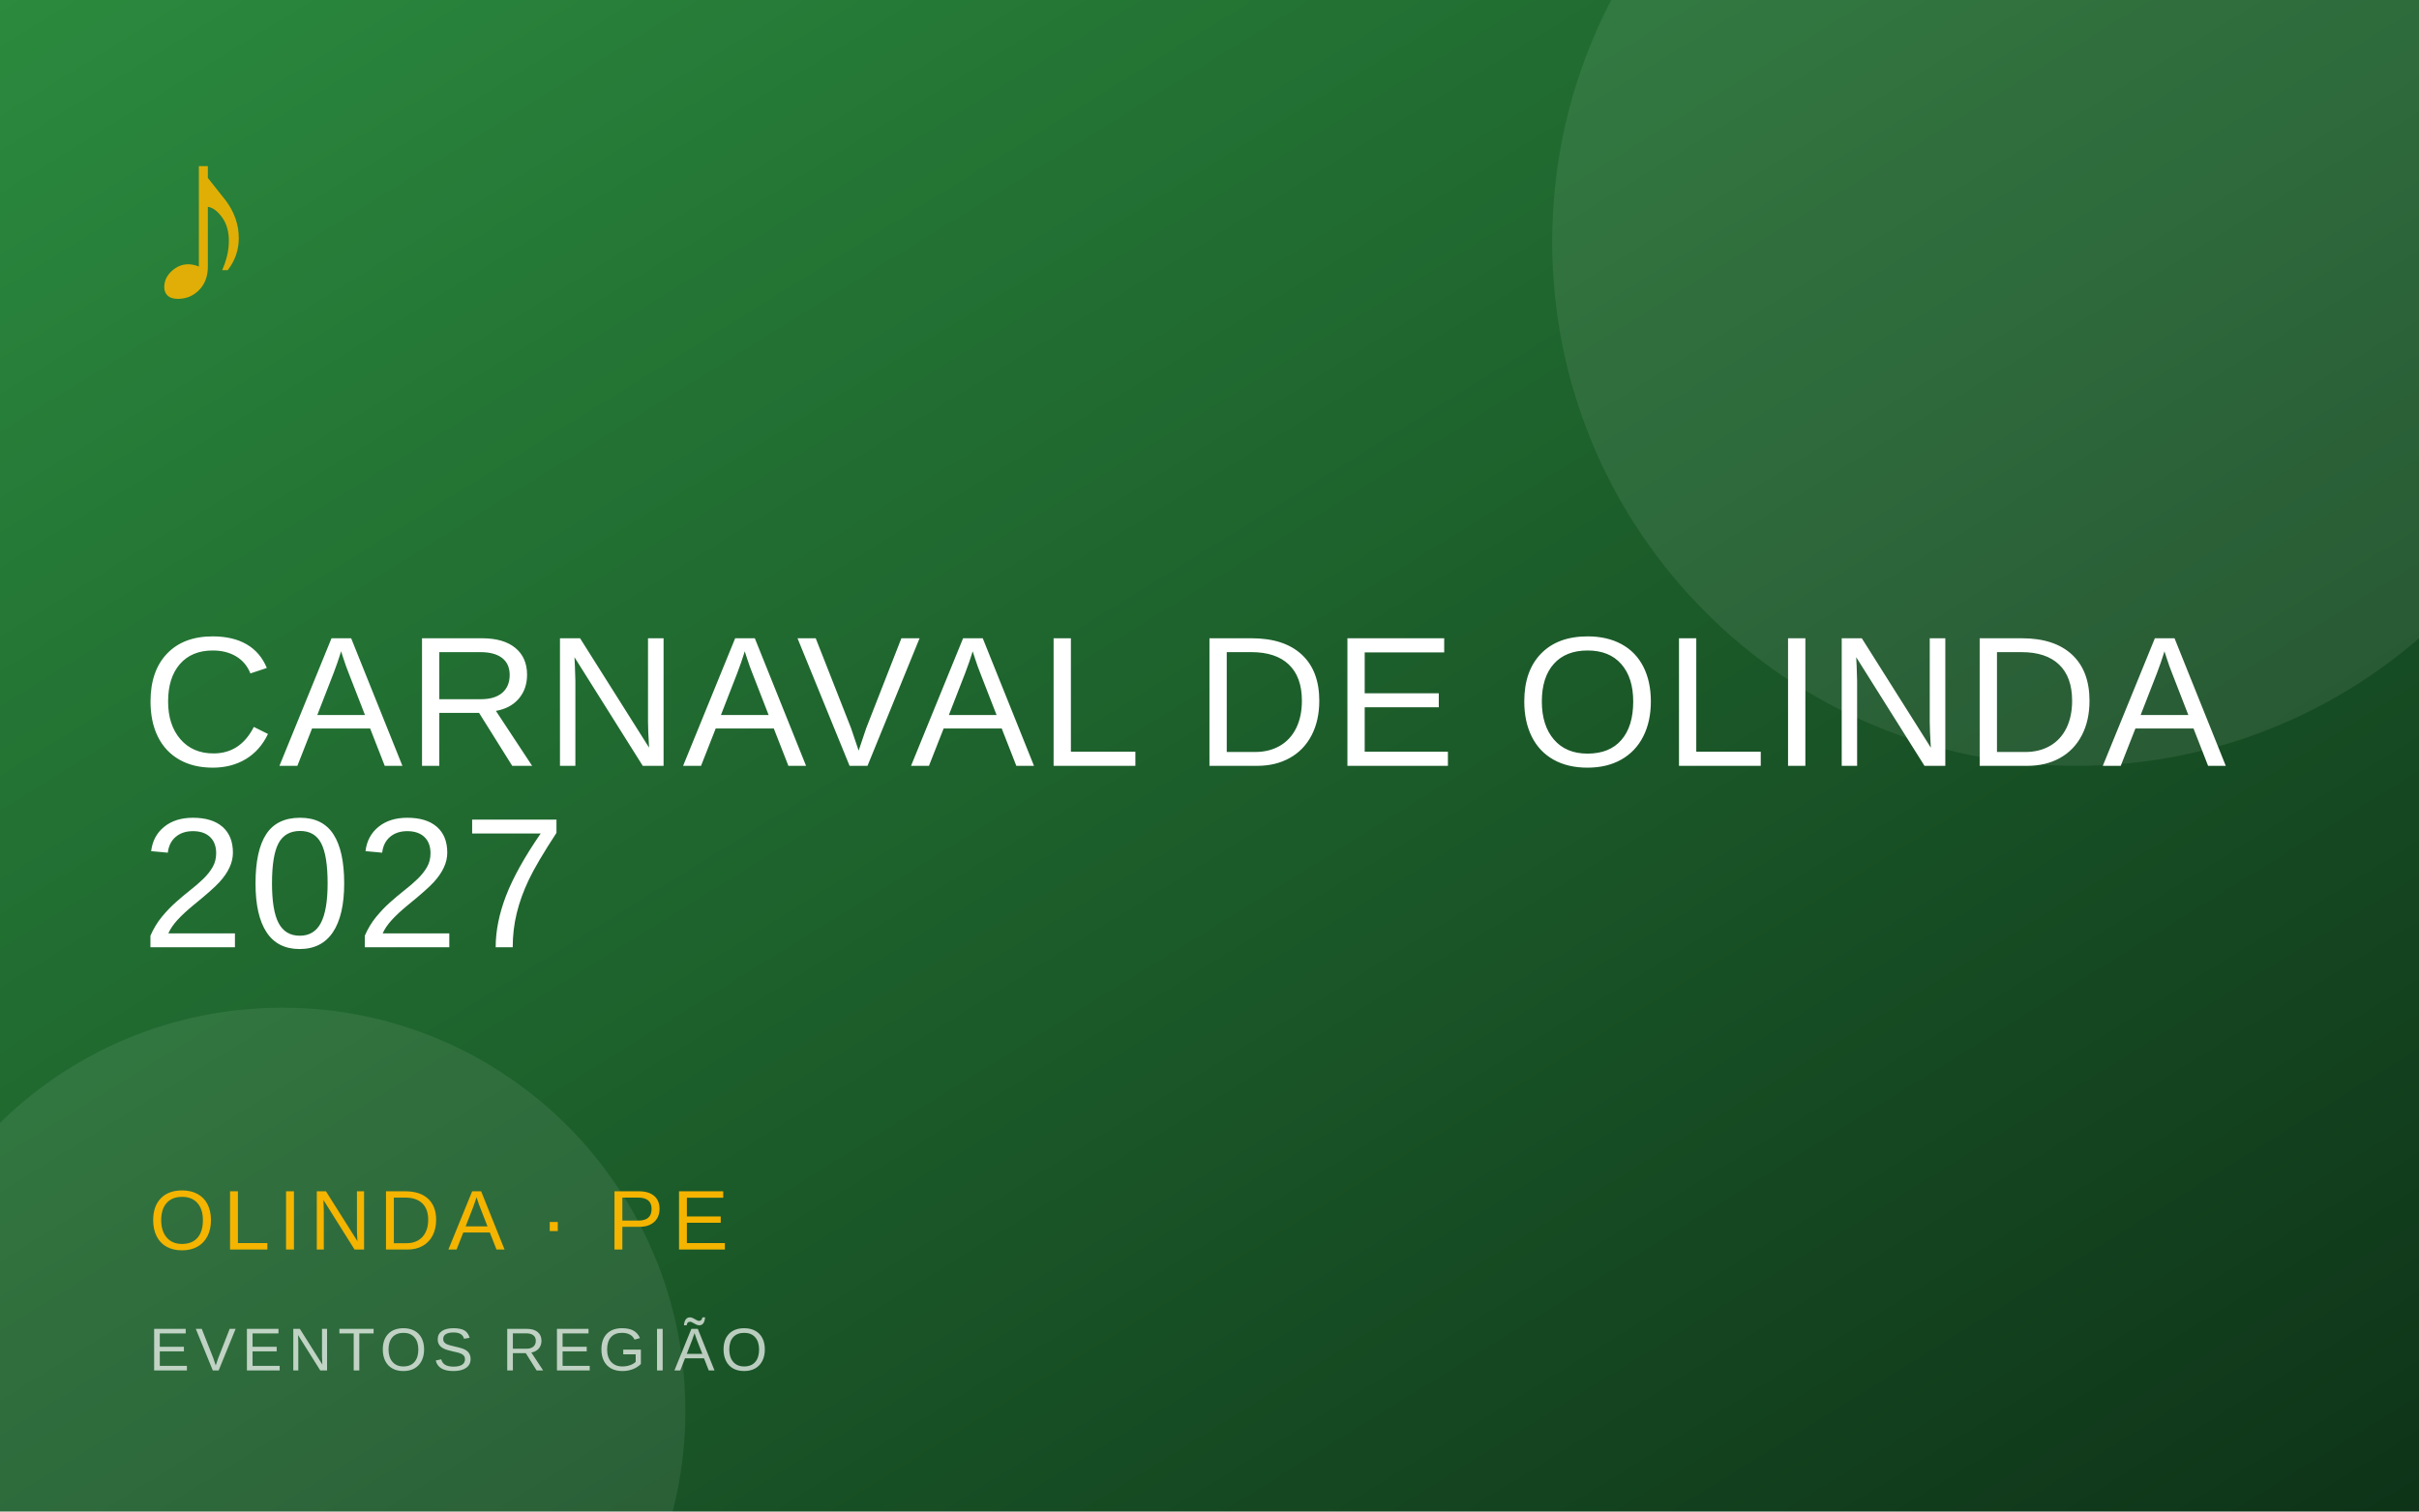
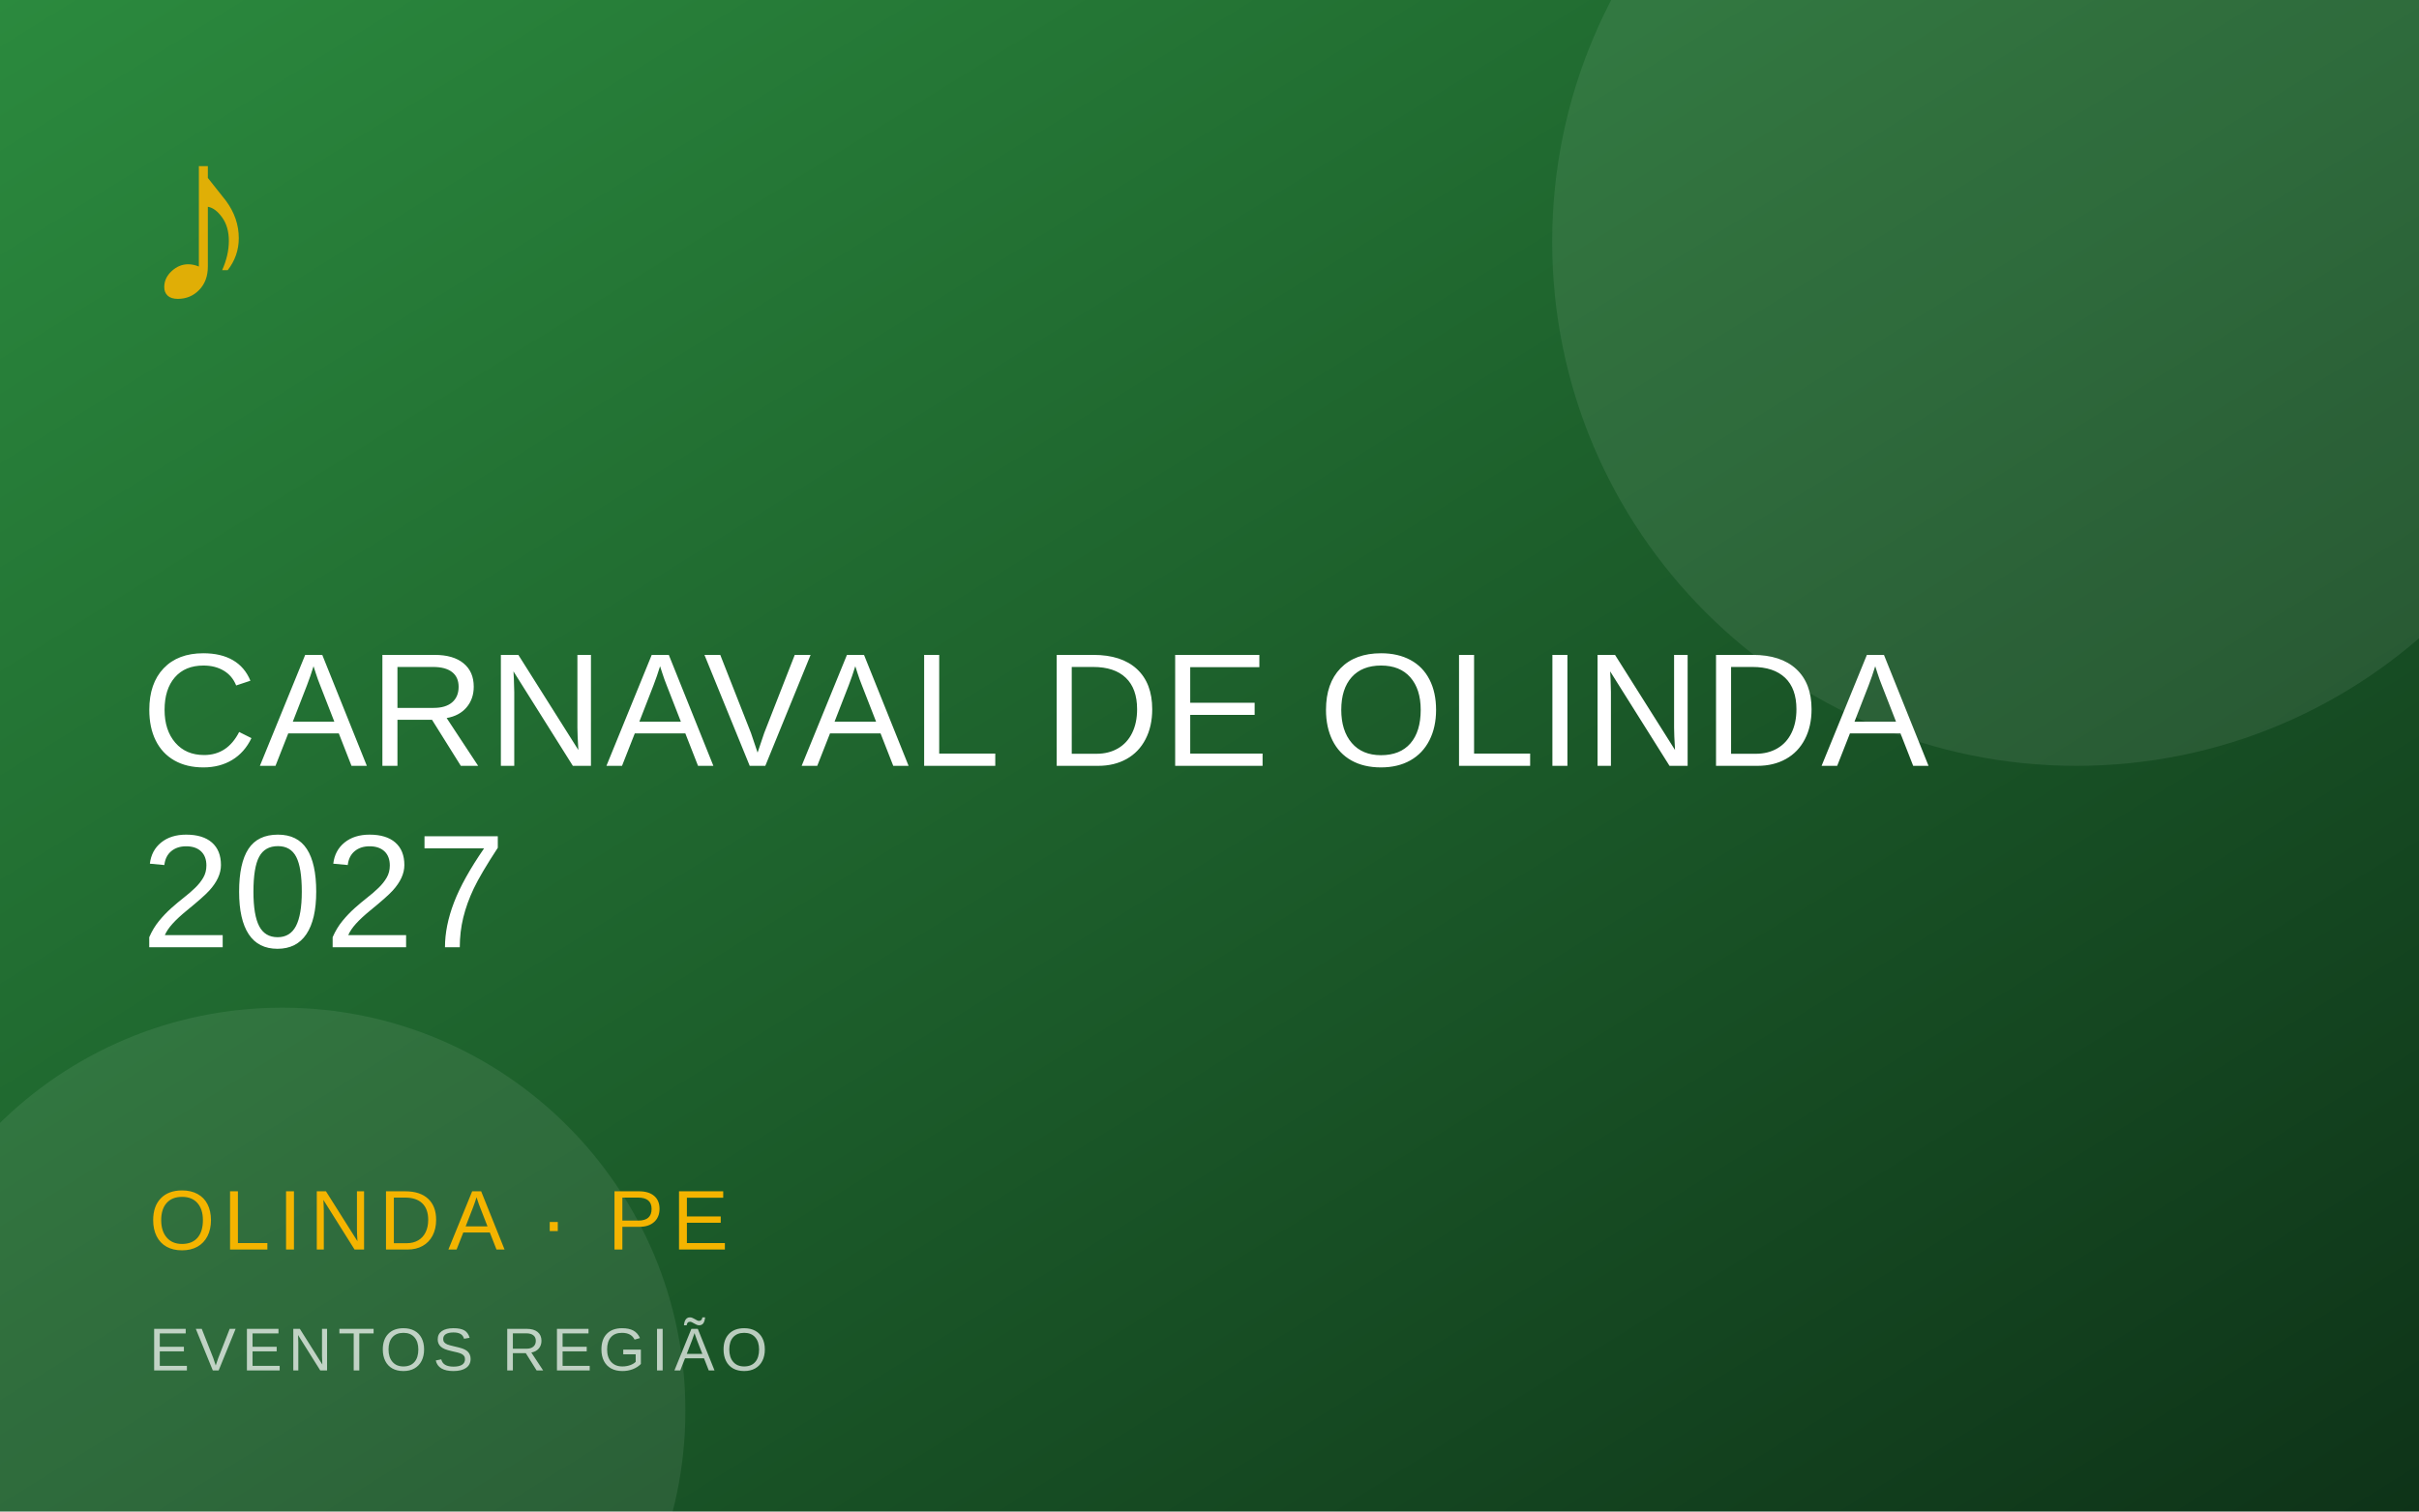
<svg xmlns="http://www.w3.org/2000/svg" width="1200" height="750" viewBox="0 0 1200 750" font-family="Bebas Neue, Arial, sans-serif">
  <defs>
    <linearGradient id="g" x1="0" y1="0" x2="1" y2="1">
      <stop offset="0" stop-color="#2b8a3e" />
      <stop offset="1" stop-color="#0e3318" />
    </linearGradient>
  </defs>
  <rect width="1200" height="750" fill="url(#g)" />
  <g fill="#ffffff" opacity="0.08">
    <circle cx="1030" cy="120" r="260" />
    <circle cx="140" cy="700" r="200" />
  </g>
  <text x="70" y="150" fill="#f4b400" font-size="120" opacity="0.9">♪</text>
-   <text x="70" y="380" fill="#ffffff" font-size="92" letter-spacing="2">CARNAVAL DE OLINDA</text>
-   <text x="70" y="470" fill="#ffffff" font-size="92" letter-spacing="2">2027</text>
+   <text x="70" y="380" fill="#ffffff" font-size="80" letter-spacing="1">CARNAVAL DE OLINDA</text>
+   <text x="70" y="470" fill="#ffffff" font-size="80" letter-spacing="1">2027</text>
  <text x="74" y="620" fill="#f4b400" font-size="42" letter-spacing="4">OLINDA · PE</text>
  <text x="74" y="680" fill="#ffffff" opacity="0.7" font-size="30" letter-spacing="3">EVENTOS REGIÃO</text>
</svg>
